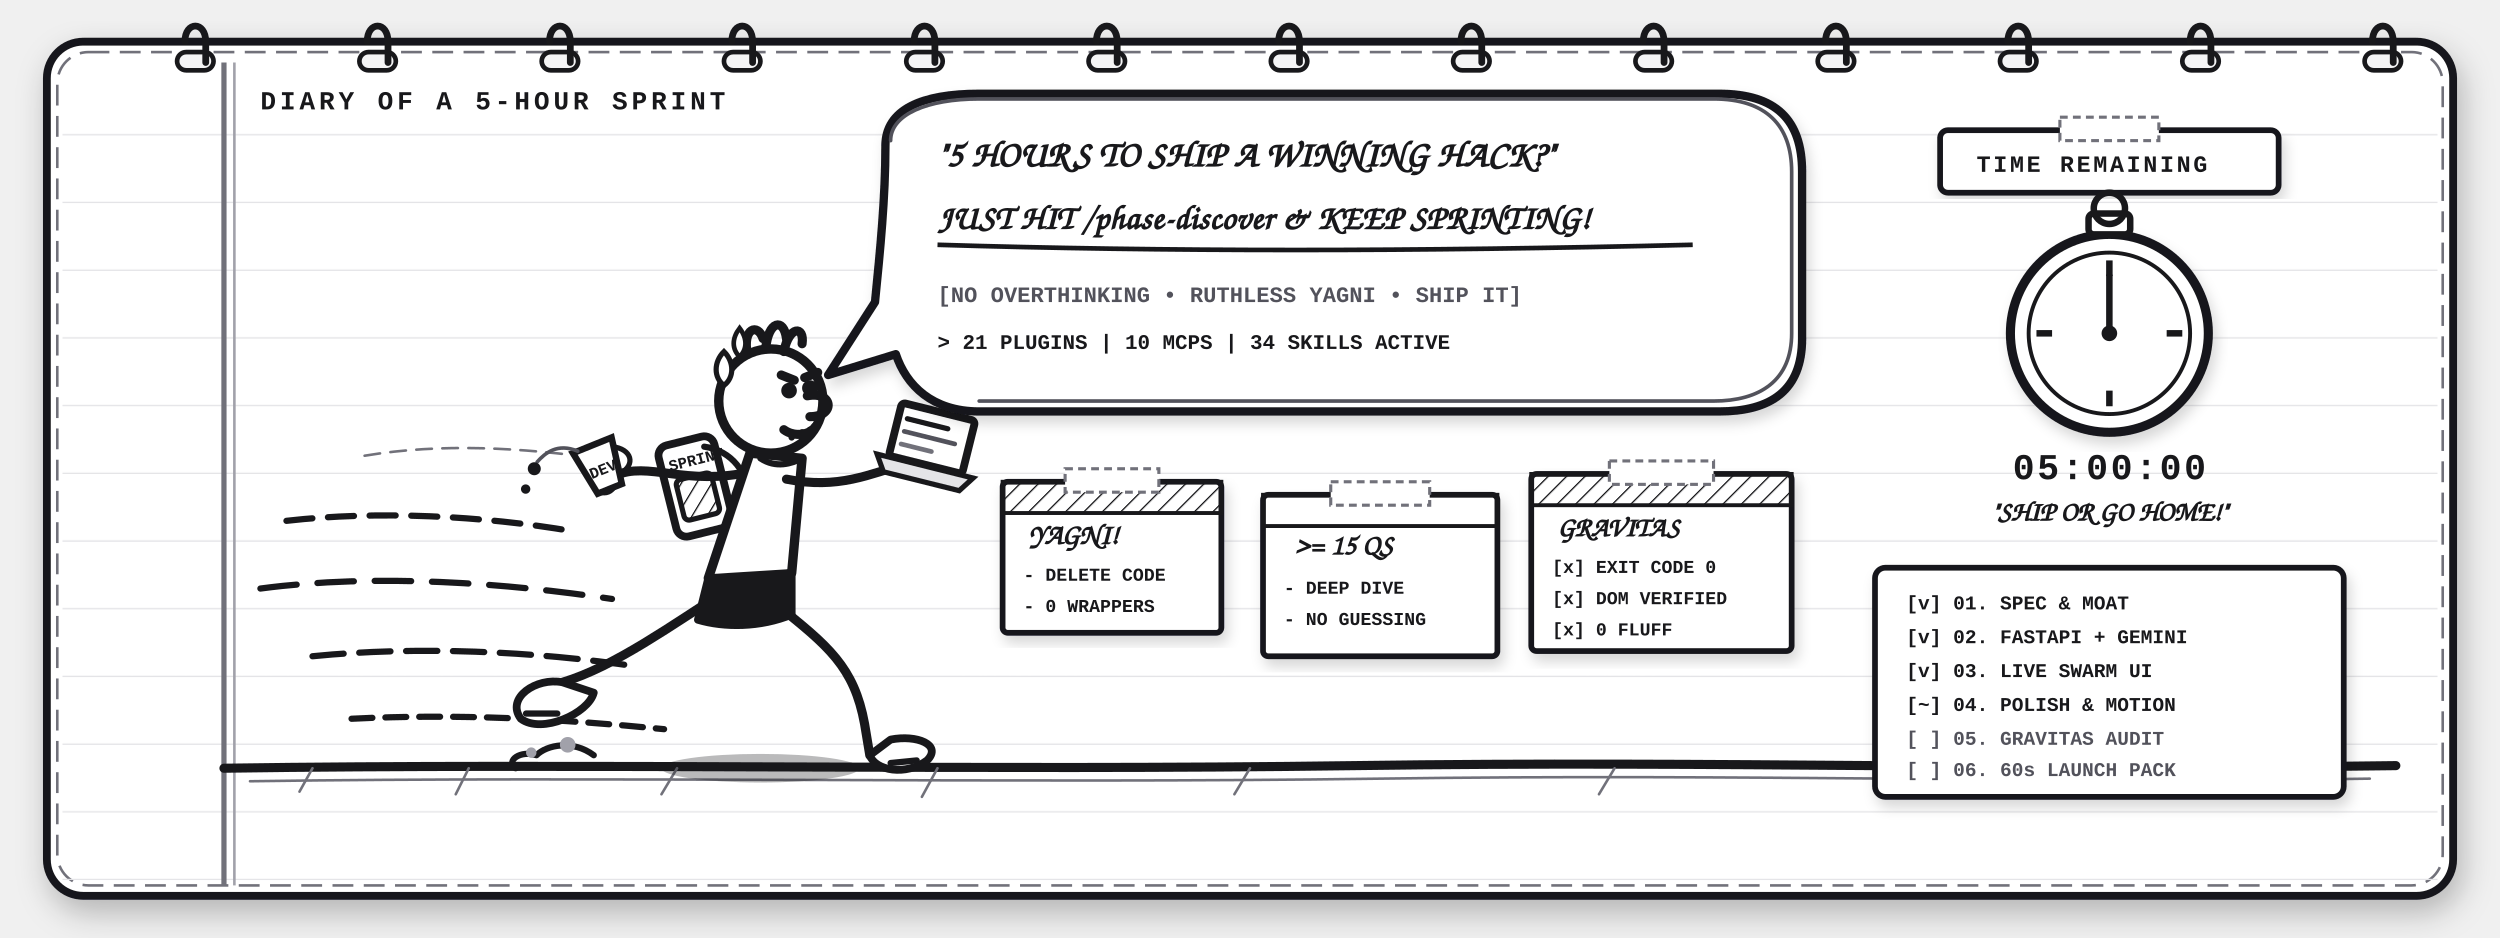
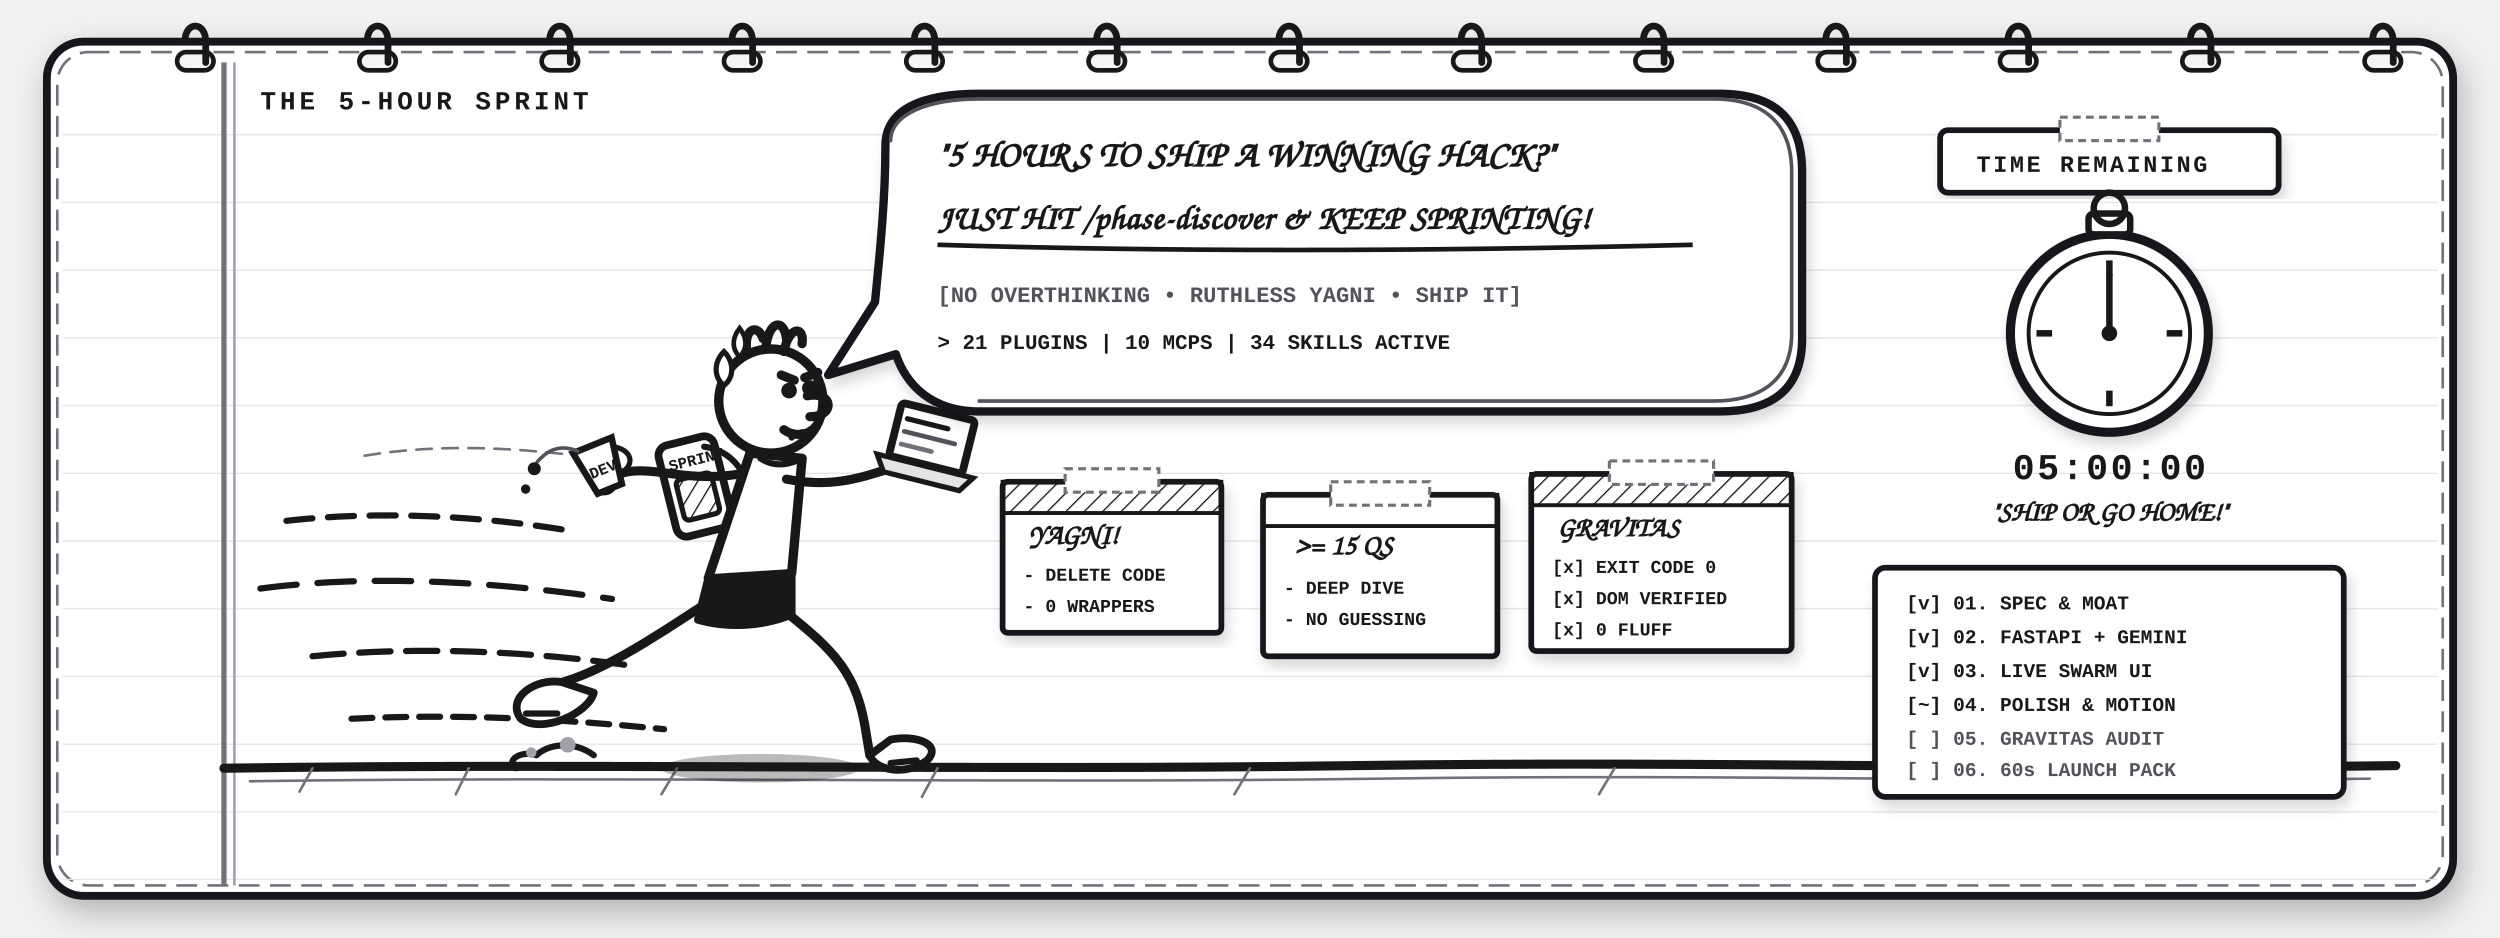
<svg xmlns="http://www.w3.org/2000/svg" viewBox="0 0 960 360" width="100%" height="360">
  <defs>
    <style>
      /* Non-linear Easing and 12 Principles of Animation - Pure Graphite Pencil Engine */
      @keyframes runner-bounce {
        0%, 100% { transform: translateY(0px) scale(1.03, 0.97); }
        30% { transform: translateY(-10px) scale(0.97, 1.03) rotate(-1deg); }
        60% { transform: translateY(-16px) scale(0.95, 1.05) rotate(-2deg); }
        85% { transform: translateY(-2px) scale(1.02, 0.98); }
      }
      @keyframes leg-front-stride {
        0%, 100% { transform: rotate(0deg); }
        50% { transform: rotate(-32deg); }
      }
      @keyframes leg-back-stride {
        0%, 100% { transform: rotate(0deg); }
        50% { transform: rotate(34deg); }
      }
      @keyframes arm-front-swing {
        0%, 100% { transform: rotate(0deg); }
        50% { transform: rotate(-14deg); }
      }
      @keyframes arm-back-swing {
        0%, 100% { transform: rotate(0deg); }
        50% { transform: rotate(18deg); }
      }
      @keyframes sweat-particle-1 {
        0% { opacity: 0; transform: translate(0, 0) scale(0.4); }
        35% { opacity: 1; transform: translate(-14px, -12px) scale(1.1); }
        100% { opacity: 0; transform: translate(-36px, 10px) scale(0.2); }
      }
      @keyframes sweat-particle-2 {
        0% { opacity: 0; transform: translate(0, 0) scale(0.4); }
        35% { opacity: 1; transform: translate(-10px, -18px) scale(1); }
        100% { opacity: 0; transform: translate(-30px, 6px) scale(0.2); }
      }
      @keyframes coffee-drip {
        0% { opacity: 0; transform: translate(0, 0) scale(0.5); }
        40% { opacity: 1; transform: translate(-10px, 8px) scale(1); }
        100% { opacity: 0; transform: translate(-26px, 30px) scale(0.3); }
      }
      @keyframes puff-fade {
        0% { opacity: 0.8; transform: translate(0, 0) scale(0.6); }
        50% { opacity: 0.5; transform: translate(-12px, -4px) scale(1); }
        100% { opacity: 0; transform: translate(-24px, -8px) scale(1.3); }
      }
      @keyframes bubble-float {
        0%, 100% { transform: translateY(0px) rotate(0deg); }
        50% { transform: translateY(-4px) rotate(0.5deg); }
      }
      @keyframes clock-tick {
        0% { transform: rotate(0deg); }
        100% { transform: rotate(360deg); }
      }
      @keyframes note-jiggle-1 {
        0%, 100% { transform: translateY(0px) rotate(-3deg); }
        50% { transform: translateY(-5px) rotate(-1deg); }
      }
      @keyframes note-jiggle-2 {
        0%, 100% { transform: translateY(0px) rotate(4deg); }
        50% { transform: translateY(-6px) rotate(7deg); }
      }

      .runner-group {
        animation: runner-bounce 0.54s cubic-bezier(0.34, 1.56, 0.64, 1) infinite;
        transform-origin: 290px 230px;
      }
      .front-leg {
        animation: leg-front-stride 0.54s cubic-bezier(0.4, 0, 0.2, 1) infinite;
        transform-origin: 300px 225px;
      }
      .back-leg {
        animation: leg-back-stride 0.54s cubic-bezier(0.4, 0, 0.2, 1) infinite;
        transform-origin: 275px 225px;
      }
      .front-arm {
        animation: arm-front-swing 0.54s cubic-bezier(0.4, 0, 0.2, 1) infinite;
        transform-origin: 305px 180px;
      }
      .back-arm {
        animation: arm-back-swing 0.54s cubic-bezier(0.4, 0, 0.2, 1) infinite;
        transform-origin: 275px 180px;
      }
      .sweat-1 { animation: sweat-particle-1 0.8s cubic-bezier(0.25, 1, 0.5, 1) infinite; }
      .sweat-2 { animation: sweat-particle-2 0.8s 0.3s cubic-bezier(0.25, 1, 0.5, 1) infinite; }
      .coffee-splat { animation: coffee-drip 0.6s cubic-bezier(0.25, 1, 0.5, 1) infinite; }
      .dust-puff { animation: puff-fade 0.7s cubic-bezier(0.25, 1, 0.5, 1) infinite; transform-origin: 230px 290px; }
      .bubble-motion { animation: bubble-float 2.8s cubic-bezier(0.45, 0, 0.55, 1) infinite; }
      .stopwatch-tick { animation: clock-tick 4s steps(60, end) infinite; transform-origin: 0px 0px; }
      .floating-tag-1 { animation: note-jiggle-1 2.6s cubic-bezier(0.45, 0, 0.55, 1) infinite; }
      .floating-tag-2 { animation: note-jiggle-2 3.1s cubic-bezier(0.45, 0, 0.55, 1) infinite; }

      /* Typography */
      .comic-title { font-family: 'Comic Sans MS', 'Chalkboard SE', 'Bradley Hand', 'Segoe Print', cursive, sans-serif; font-weight: 700; }
      .mono-code { font-family: 'JetBrains Mono', 'Fira Code', 'Courier New', monospace; font-weight: 700; }
      .hand-note { font-family: 'Comic Sans MS', 'Chalkboard SE', cursive, sans-serif; font-weight: 700; }

      /* Pure Graphite and Ink Line Weights */
      .ink-heavy { stroke: #18181B; stroke-width: 3.5; stroke-linecap: round; stroke-linejoin: round; fill: none; }
      .ink-med { stroke: #18181B; stroke-width: 2.4; stroke-linecap: round; stroke-linejoin: round; fill: none; }
      .ink-light { stroke: #52525B; stroke-width: 1.4; stroke-linecap: round; stroke-linejoin: round; fill: none; }
      .pencil-shade { stroke: #71717A; stroke-width: 1; stroke-linecap: round; stroke-linejoin: round; fill: none; }
    </style>
    <filter id="pencil-shadow" x="-4%" y="-4%" width="108%" height="112%">
      <feDropShadow dx="2" dy="5" stdDeviation="6" flood-color="#000000" flood-opacity="0.25" />
    </filter>
    <filter id="card-shadow" x="-8%" y="-8%" width="118%" height="118%">
      <feDropShadow dx="1.5" dy="3" stdDeviation="2.5" flood-color="#000000" flood-opacity="0.16" />
    </filter>
    <pattern id="pencil-ruling" width="100" height="26" patternUnits="userSpaceOnUse">
      <line x1="0" y1="26" x2="100" y2="26" stroke="#E4E4E7" stroke-width="1" />
    </pattern>
    <pattern id="graphite-hatch" width="5" height="5" patternTransform="rotate(45 0 0)" patternUnits="userSpaceOnUse">
      <line x1="0" y1="0" x2="0" y2="5" stroke="#18181B" stroke-width="1" />
    </pattern>
  </defs>
  <rect x="18" y="16" width="924" height="328" rx="14" fill="#FFFFFF" stroke="#18181B" stroke-width="3" filter="url(#pencil-shadow)" />
  <rect x="22" y="20" width="916" height="320" rx="12" fill="none" stroke="#71717A" stroke-width="1" stroke-dasharray="8 4" />
  <g transform="translate(48, 12)">
    <g fill="#F4F4F5" stroke="#18181B" stroke-width="1.8">
      <rect x="20" y="8" width="14" height="7" rx="3.5" />
      <rect x="90" y="8" width="14" height="7" rx="3.5" />
      <rect x="160" y="8" width="14" height="7" rx="3.5" />
      <rect x="230" y="8" width="14" height="7" rx="3.5" />
      <rect x="300" y="8" width="14" height="7" rx="3.5" />
      <rect x="370" y="8" width="14" height="7" rx="3.5" />
      <rect x="440" y="8" width="14" height="7" rx="3.5" />
      <rect x="510" y="8" width="14" height="7" rx="3.5" />
      <rect x="580" y="8" width="14" height="7" rx="3.5" />
      <rect x="650" y="8" width="14" height="7" rx="3.5" />
      <rect x="720" y="8" width="14" height="7" rx="3.5" />
      <rect x="790" y="8" width="14" height="7" rx="3.5" />
      <rect x="860" y="8" width="14" height="7" rx="3.5" />
    </g>
    <g stroke="#18181B" stroke-width="2.6" fill="none" stroke-linecap="round">
      <path d="M 23 4 C 23 -4, 31 -4, 31 4 L 31 12" />
      <path d="M 93 4 C 93 -4, 101 -4, 101 4 L 101 12" />
      <path d="M 163 4 C 163 -4, 171 -4, 171 4 L 171 12" />
      <path d="M 233 4 C 233 -4, 241 -4, 241 4 L 241 12" />
      <path d="M 303 4 C 303 -4, 311 -4, 311 4 L 311 12" />
      <path d="M 373 4 C 373 -4, 381 -4, 381 4 L 381 12" />
      <path d="M 443 4 C 443 -4, 451 -4, 451 4 L 451 12" />
      <path d="M 513 4 C 513 -4, 521 -4, 521 4 L 521 12" />
      <path d="M 583 4 C 583 -4, 591 -4, 591 4 L 591 12" />
      <path d="M 653 4 C 653 -4, 661 -4, 661 4 L 661 12" />
      <path d="M 723 4 C 723 -4, 731 -4, 731 4 L 731 12" />
      <path d="M 793 4 C 793 -4, 801 -4, 801 4 L 801 12" />
      <path d="M 863 4 C 863 -4, 871 -4, 871 4 L 871 12" />
    </g>
  </g>
  <rect x="24" y="44" width="912" height="294" fill="url(#pencil-ruling)" />
  <line x1="86" y1="24" x2="86" y2="340" stroke="#71717A" stroke-width="2" />
  <line x1="90" y1="24" x2="90" y2="340" stroke="#A1A1AA" stroke-width="1" />
  <g transform="translate(100, 42)">
-     <text x="0" y="0" class="mono-code" font-size="10" fill="#18181B" letter-spacing="1.5">DIARY OF A 5-HOUR SPRINT</text>
-     <text x="320" y="0" class="hand-note" font-size="10" fill="#52525B">• ENTRY #01: THE WINNING RUN •</text>
+     <text x="0" y="0" class="mono-code" font-size="10" fill="#18181B" letter-spacing="1.5">THE 5-HOUR SPRINT</text>
+     <text x="280" y="0" class="hand-note" font-size="10" fill="#52525B">• ENTRY #01: THE WINNING RUN •</text>
  </g>
  <path d="M 86 295 C 220 293, 380 296, 520 294 C 660 292, 780 296, 920 294" class="ink-heavy" stroke-width="4" />
  <path d="M 96 300 C 230 298, 390 301, 530 299 C 670 297, 790 301, 910 299" class="pencil-shade" />
  <path d="M 120 295 L 115 304 M 180 295 L 175 305 M 260 295 L 254 305 M 360 295 L 354 306 M 480 295 L 474 305 M 620 295 L 614 305 M 760 295 L 754 305 M 880 295 L 874 305" class="pencil-shade" />
  <g class="dust-puff">
    <path d="M 228 290 C 220 284, 210 286, 206 290 C 200 288, 194 292, 198 295" class="ink-med" fill="#FFFFFF" />
    <circle cx="218" cy="286" r="3" fill="#A1A1AA" />
    <circle cx="204" cy="289" r="2" fill="#A1A1AA" />
  </g>
  <g class="ink-med" stroke="#18181B">
    <path d="M 110 200 C 145 196, 185 198, 220 204" stroke-dasharray="10 6" />
    <path d="M 100 226 C 145 220, 195 224, 235 230" stroke-dasharray="14 8" />
    <path d="M 120 252 C 160 248, 205 250, 245 256" stroke-dasharray="12 6" />
    <path d="M 135 276 C 175 274, 215 276, 255 280" stroke-dasharray="8 5" />
  </g>
  <path d="M 140 175 C 170 170, 200 172, 230 176" class="pencil-shade" stroke-dasharray="6 4" />
  <g class="runner-group">
    <ellipse cx="292" cy="295" rx="38" ry="5.5" fill="#18181B" opacity="0.3" />
    <g class="back-leg">
      <path d="M 280 226 C 258 240, 236 256, 216 262" class="ink-heavy" stroke-width="4.2" />
      <path d="M 216 262 C 206 260, 194 268, 200 276 C 208 282, 226 274, 228 266 Z" fill="#FFFFFF" stroke="#18181B" stroke-width="3" stroke-linejoin="round" />
      <path d="M 202 274 L 214 274" class="ink-med" />
    </g>
    <g transform="translate(252, 172) rotate(-14)">
      <rect x="0" y="0" width="22" height="36" rx="4" fill="#FFFFFF" stroke="#18181B" stroke-width="3" />
      <rect x="4" y="14" width="14" height="16" rx="2" fill="url(#graphite-hatch)" stroke="#18181B" stroke-width="2" />
      <path d="M 18 4 C 28 8, 32 18, 30 28" class="ink-med" />
      <text x="3" y="10" class="mono-code" font-size="6" fill="#18181B">SPRINT</text>
    </g>
    <path d="M 288 174 L 272 222 C 278 225, 292 225, 304 220 L 308 176 Z" fill="#FFFFFF" stroke="#18181B" stroke-width="3.6" stroke-linejoin="round" />
    <path d="M 292 176 C 298 180, 304 178, 308 176" class="ink-med" />
    <path d="M 272 222 L 268 238 C 278 241, 292 241, 304 236 L 304 220 Z" fill="#18181B" stroke="#18181B" stroke-width="3" stroke-linejoin="round" />
    <g class="front-leg">
      <path d="M 298 232 C 318 248, 328 256, 332 278 L 334 290" class="ink-heavy" stroke-width="4.2" />
      <path d="M 334 290 C 336 296, 348 298, 356 292 C 362 286, 352 282, 342 284 Z" fill="#FFFFFF" stroke="#18181B" stroke-width="3" stroke-linejoin="round" />
      <path d="M 342 293 L 352 292" class="ink-med" />
    </g>
    <g class="back-arm">
      <path d="M 284 182 C 260 186, 246 176, 234 184" class="ink-heavy" stroke-width="3.5" />
      <circle cx="232" cy="185" r="4" fill="#FFFFFF" stroke="#18181B" stroke-width="2.5" />
      <g transform="translate(220, 174) rotate(-22)">
        <path d="M 0 0 L 16 0 L 13 18 L 3 18 Z" fill="#FFFFFF" stroke="#18181B" stroke-width="2.5" />
        <path d="M 16 4 C 22 8, 20 14, 13 14" stroke="#18181B" stroke-width="2" fill="none" />
        <text x="3" y="12" class="mono-code" font-size="6" fill="#18181B" font-weight="900">DEV</text>
        <path d="M 2 0 C -4 -6, -10 -4, -14 -2" class="ink-light" />
        <circle cx="-16" cy="0" r="2.5" fill="#18181B" class="coffee-splat" />
        <circle cx="-22" cy="6" r="1.8" fill="#18181B" class="coffee-splat" />
      </g>
    </g>
    <g class="front-arm">
      <path d="M 302 184 C 322 188, 334 182, 348 178" class="ink-heavy" stroke-width="3.5" />
      <circle cx="350" cy="178" r="4.5" fill="#FFFFFF" stroke="#18181B" stroke-width="2.5" />
      <g transform="translate(346, 154) rotate(14)">
        <rect x="0" y="0" width="30" height="22" rx="2" fill="#18181B" stroke="#18181B" stroke-width="2" />
        <rect x="2" y="2" width="26" height="18" fill="#FFFFFF" />
        <line x1="4" y1="6" x2="20" y2="6" stroke="#18181B" stroke-width="2" stroke-linecap="round" />
        <line x1="4" y1="11" x2="24" y2="11" stroke="#52525B" stroke-width="1.8" stroke-linecap="round" />
        <line x1="4" y1="16" x2="16" y2="16" stroke="#71717A" stroke-width="1.8" stroke-linecap="round" />
        <path d="M -4 22 L 34 22 L 30 28 L 0 28 Z" fill="#E4E4E7" stroke="#18181B" stroke-width="2" />
      </g>
    </g>
    <g transform="translate(296, 154)">
      <circle cx="0" cy="0" r="20" fill="#FFFFFF" stroke="#18181B" stroke-width="3.6" />
      <path d="M -9 -18 C -11 -28, -5 -30, -3 -24" class="ink-heavy" />
      <path d="M -2 -20 C -1 -31, 5 -32, 6 -24" class="ink-heavy" />
      <path d="M 5 -19 C 7 -29, 13 -29, 12 -22" class="ink-heavy" />
      <path d="M 14 -2 C 24 -4, 25 6, 15 6" class="ink-heavy" fill="#FFFFFF" />
      <circle cx="7" cy="-4" r="3" fill="#18181B" />
      <circle cx="15" cy="-5" r="3" fill="#18181B" />
      <path d="M 4 -10 L 9 -8" class="ink-heavy" />
      <path d="M 13 -9 L 18 -11" class="ink-heavy" />
      <path d="M 5 11 C 9 14, 15 13, 17 10" class="ink-heavy" />
      <line x1="8" y1="12" x2="8" y2="14" class="ink-med" />
      <line x1="12" y1="12" x2="12" y2="14" class="ink-med" />
      <line x1="15" y1="11" x2="15" y2="13" class="ink-med" />
      <g transform="translate(-18, -12)">
        <path d="M 0 -7 C -4 -3, -4 3, 0 6 C 4 3, 4 -3, 0 -7 Z" fill="#FFFFFF" stroke="#18181B" stroke-width="2" class="sweat-1" />
      </g>
      <g transform="translate(-12, -22)">
        <path d="M 0 -6 C -3 -2, -3 2, 0 5 C 3 2, 3 -2, 0 -6 Z" fill="#FFFFFF" stroke="#18181B" stroke-width="1.8" class="sweat-2" />
      </g>
    </g>
  </g>
  <g transform="translate(340, 56)">
    <g class="bubble-motion">
      <path d="M 0 0 C 0 -14, 14 -20, 36 -20 L 320 -20 C 342 -20, 352 -10, 352 10 L 352 74 C 352 94, 340 102, 320 102 L 36 102 C 18 102, 8 92, 4 80 L -22 88 L -4 60 C -2 40, 0 20, 0 0 Z" fill="#FFFFFF" stroke="#18181B" stroke-width="3.2" stroke-linejoin="round" filter="url(#card-shadow)" />
      <path d="M 2 -2 C 2 -12, 16 -18, 36 -18 L 318 -18 C 338 -18, 348 -8, 348 10 L 348 72 C 348 90, 336 98, 318 98 L 36 98" class="ink-light" />
      <text x="20" y="8" class="comic-title" font-size="14" fill="#18181B" letter-spacing="0.2">"5 HOURS TO SHIP A WINNING HACK?"</text>
      <text x="20" y="32" class="comic-title" font-size="13" fill="#18181B" letter-spacing="0.2">JUST HIT /phase-discover &amp; KEEP SPRINTING!</text>
      <path d="M 20 38 Q 150 42, 310 38" stroke="#18181B" stroke-width="1.8" fill="none" />
      <text x="20" y="60" class="mono-code" font-size="8.5" fill="#52525B">[NO OVERTHINKING • RUTHLESS YAGNI • SHIP IT]</text>
      <text x="20" y="78" class="mono-code" font-size="8" fill="#18181B">&gt; 21 PLUGINS | 10 MCPS | 34 SKILLS ACTIVE</text>
    </g>
  </g>
  <g transform="translate(385, 185)">
    <g class="floating-tag-1">
      <rect x="0" y="0" width="84" height="58" rx="2" fill="#FFFFFF" stroke="#18181B" stroke-width="2.2" filter="url(#card-shadow)" />
      <rect x="0" y="0" width="84" height="12" fill="url(#graphite-hatch)" stroke="#18181B" stroke-width="1.5" />
      <rect x="24" y="-5" width="36" height="9" fill="#FFFFFF" stroke="#71717A" stroke-width="1.2" stroke-dasharray="3 2" />
      <text x="10" y="24" class="comic-title" font-size="11" fill="#18181B">YAGNI!</text>
      <text x="8" y="38" class="mono-code" font-size="7" fill="#18181B">- DELETE CODE</text>
      <text x="8" y="50" class="mono-code" font-size="7" fill="#18181B">- 0 WRAPPERS</text>
    </g>
  </g>
  <g transform="translate(485, 190)">
    <g class="floating-tag-2">
      <rect x="0" y="0" width="90" height="62" rx="2" fill="#FFFFFF" stroke="#18181B" stroke-width="2.2" filter="url(#card-shadow)" />
      <rect x="0" y="0" width="90" height="12" fill="none" stroke="#18181B" stroke-width="1.5" />
      <rect x="26" y="-5" width="38" height="9" fill="#FFFFFF" stroke="#71717A" stroke-width="1.2" stroke-dasharray="3 2" />
      <text x="12" y="23" class="comic-title" font-size="11" fill="#18181B">&gt;= 15 QS</text>
      <text x="8" y="38" class="mono-code" font-size="7" fill="#18181B">- DEEP DIVE</text>
      <text x="8" y="50" class="mono-code" font-size="7" fill="#18181B">- NO GUESSING</text>
    </g>
  </g>
  <g transform="translate(588, 182)">
    <g class="floating-tag-1">
      <rect x="0" y="0" width="100" height="68" rx="2" fill="#FFFFFF" stroke="#18181B" stroke-width="2.2" filter="url(#card-shadow)" />
      <rect x="0" y="0" width="100" height="12" fill="url(#graphite-hatch)" stroke="#18181B" stroke-width="1.5" />
      <rect x="30" y="-5" width="40" height="9" fill="#FFFFFF" stroke="#71717A" stroke-width="1.2" stroke-dasharray="3 2" />
      <text x="10" y="24" class="comic-title" font-size="10.5" fill="#18181B">GRAVITAS</text>
      <text x="8" y="38" class="mono-code" font-size="7" fill="#18181B">[x] EXIT CODE 0</text>
      <text x="8" y="50" class="mono-code" font-size="7" fill="#18181B">[x] DOM VERIFIED</text>
      <text x="8" y="62" class="mono-code" font-size="7" fill="#18181B">[x] 0 FLUFF</text>
    </g>
  </g>
  <g transform="translate(710, 50)">
    <g transform="translate(35, 0)">
      <rect x="0" y="0" width="130" height="24" rx="3" fill="#FFFFFF" stroke="#18181B" stroke-width="2.2" filter="url(#card-shadow)" />
      <rect x="46" y="-5" width="38" height="9" fill="#FFFFFF" stroke="#71717A" stroke-width="1.2" stroke-dasharray="3 2" />
      <text x="14" y="16" class="mono-code" font-size="9" fill="#18181B" letter-spacing="1">TIME REMAINING</text>
    </g>
    <g transform="translate(100, 78)">
      <circle cx="0" cy="0" r="38" fill="#FFFFFF" stroke="#18181B" stroke-width="3.5" filter="url(#card-shadow)" />
      <rect x="-8" y="-46" width="16" height="8" rx="2" fill="#FFFFFF" stroke="#18181B" stroke-width="2.5" />
      <circle cx="0" cy="-48" r="6" fill="none" stroke="#18181B" stroke-width="2.5" />
      <circle cx="0" cy="0" r="31" fill="#FFFFFF" stroke="#18181B" stroke-width="1.5" />
      <line x1="0" y1="-28" x2="0" y2="-22" stroke="#18181B" stroke-width="2.5" />
      <line x1="28" y1="0" x2="22" y2="0" stroke="#18181B" stroke-width="2.5" />
      <line x1="0" y1="28" x2="0" y2="22" stroke="#18181B" stroke-width="2.5" />
      <line x1="-28" y1="0" x2="-22" y2="0" stroke="#18181B" stroke-width="2.5" />
      <circle cx="0" cy="0" r="3" fill="#18181B" />
      <g class="stopwatch-tick">
        <line x1="0" y1="0" x2="0" y2="-22" stroke="#18181B" stroke-width="2.5" stroke-linecap="round" />
      </g>
    </g>
    <text x="100" y="134" class="mono-code" font-size="14" fill="#18181B" text-anchor="middle" font-weight="900" letter-spacing="1">05:00:00</text>
    <text x="100" y="150" class="comic-title" font-size="10.5" fill="#18181B" text-anchor="middle">"SHIP OR GO HOME!"</text>
    <g transform="translate(10, 168)">
      <rect x="0" y="0" width="180" height="88" rx="4" fill="#FFFFFF" stroke="#18181B" stroke-width="2.2" filter="url(#card-shadow)" />
      <text x="12" y="16" class="mono-code" font-size="7.5" fill="#18181B">[v] 01. SPEC &amp; MOAT</text>
      <text x="12" y="29" class="mono-code" font-size="7.5" fill="#18181B">[v] 02. FASTAPI + GEMINI</text>
      <text x="12" y="42" class="mono-code" font-size="7.5" fill="#18181B">[v] 03. LIVE SWARM UI</text>
      <text x="12" y="55" class="mono-code" font-size="7.5" fill="#18181B">[~] 04. POLISH &amp; MOTION</text>
      <text x="12" y="68" class="mono-code" font-size="7.5" fill="#52525B">[ ] 05. GRAVITAS AUDIT</text>
      <text x="12" y="80" class="mono-code" font-size="7.5" fill="#52525B">[ ] 06. 60s LAUNCH PACK</text>
    </g>
  </g>
</svg>
